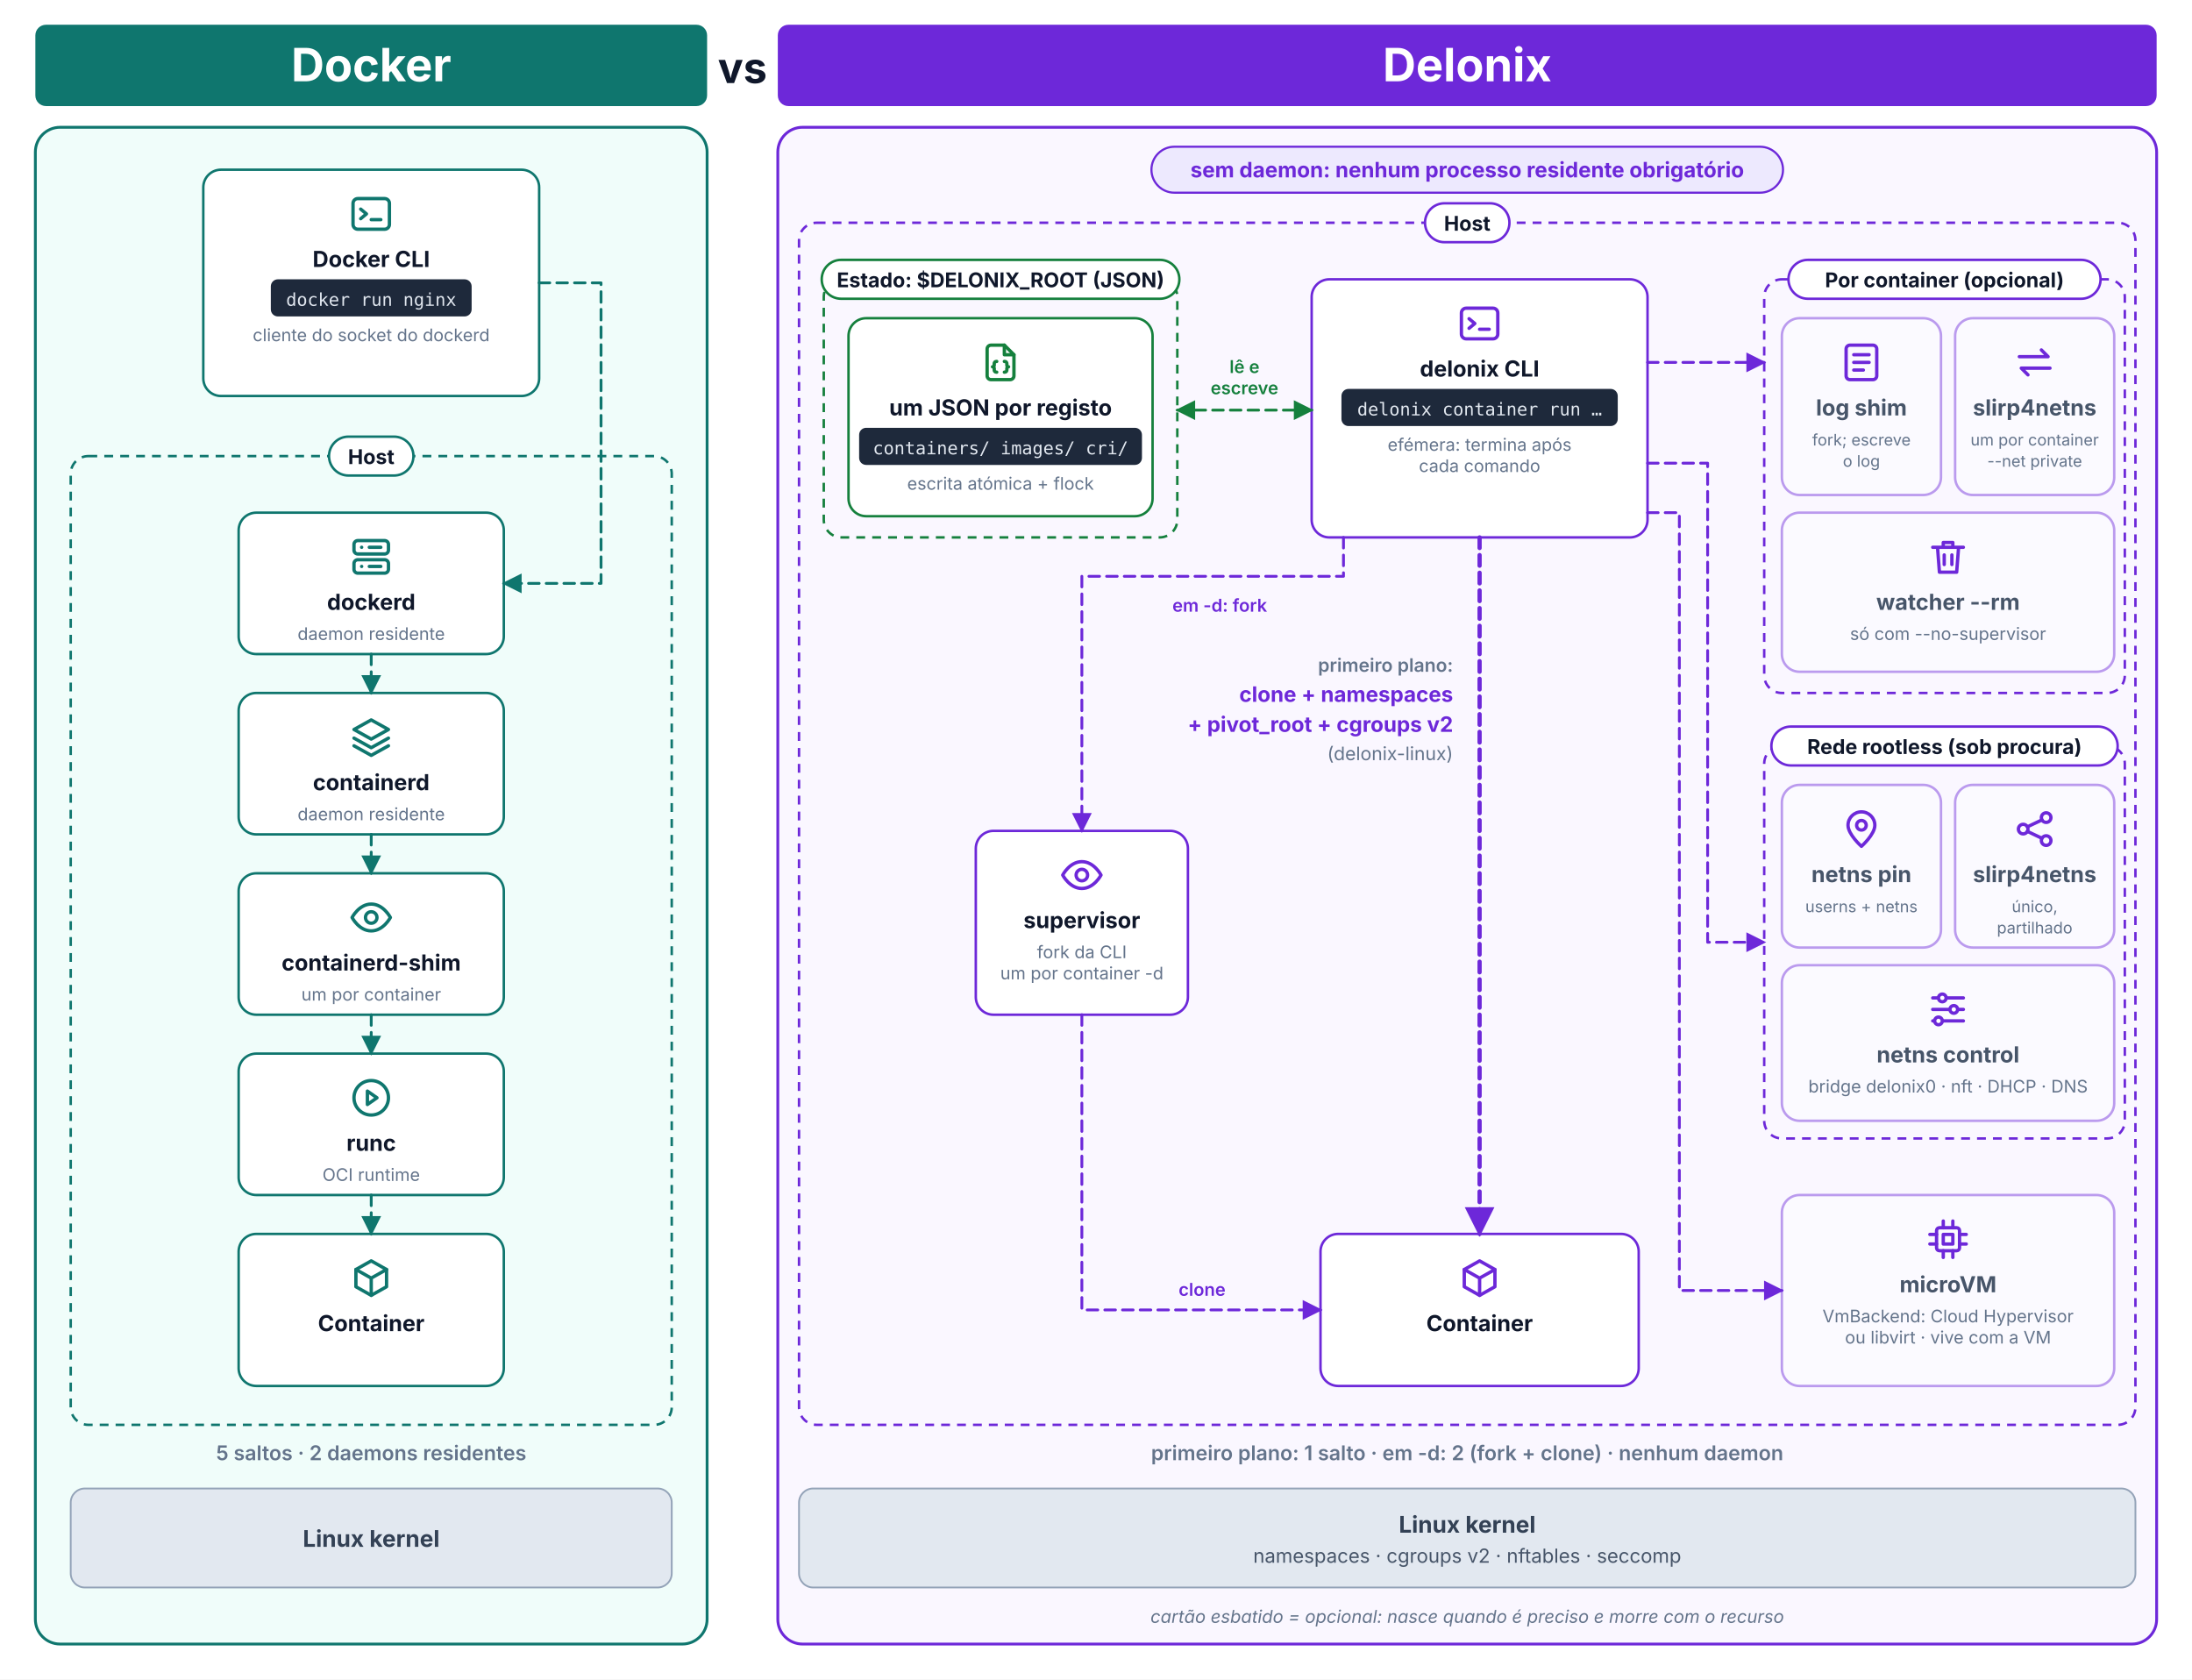
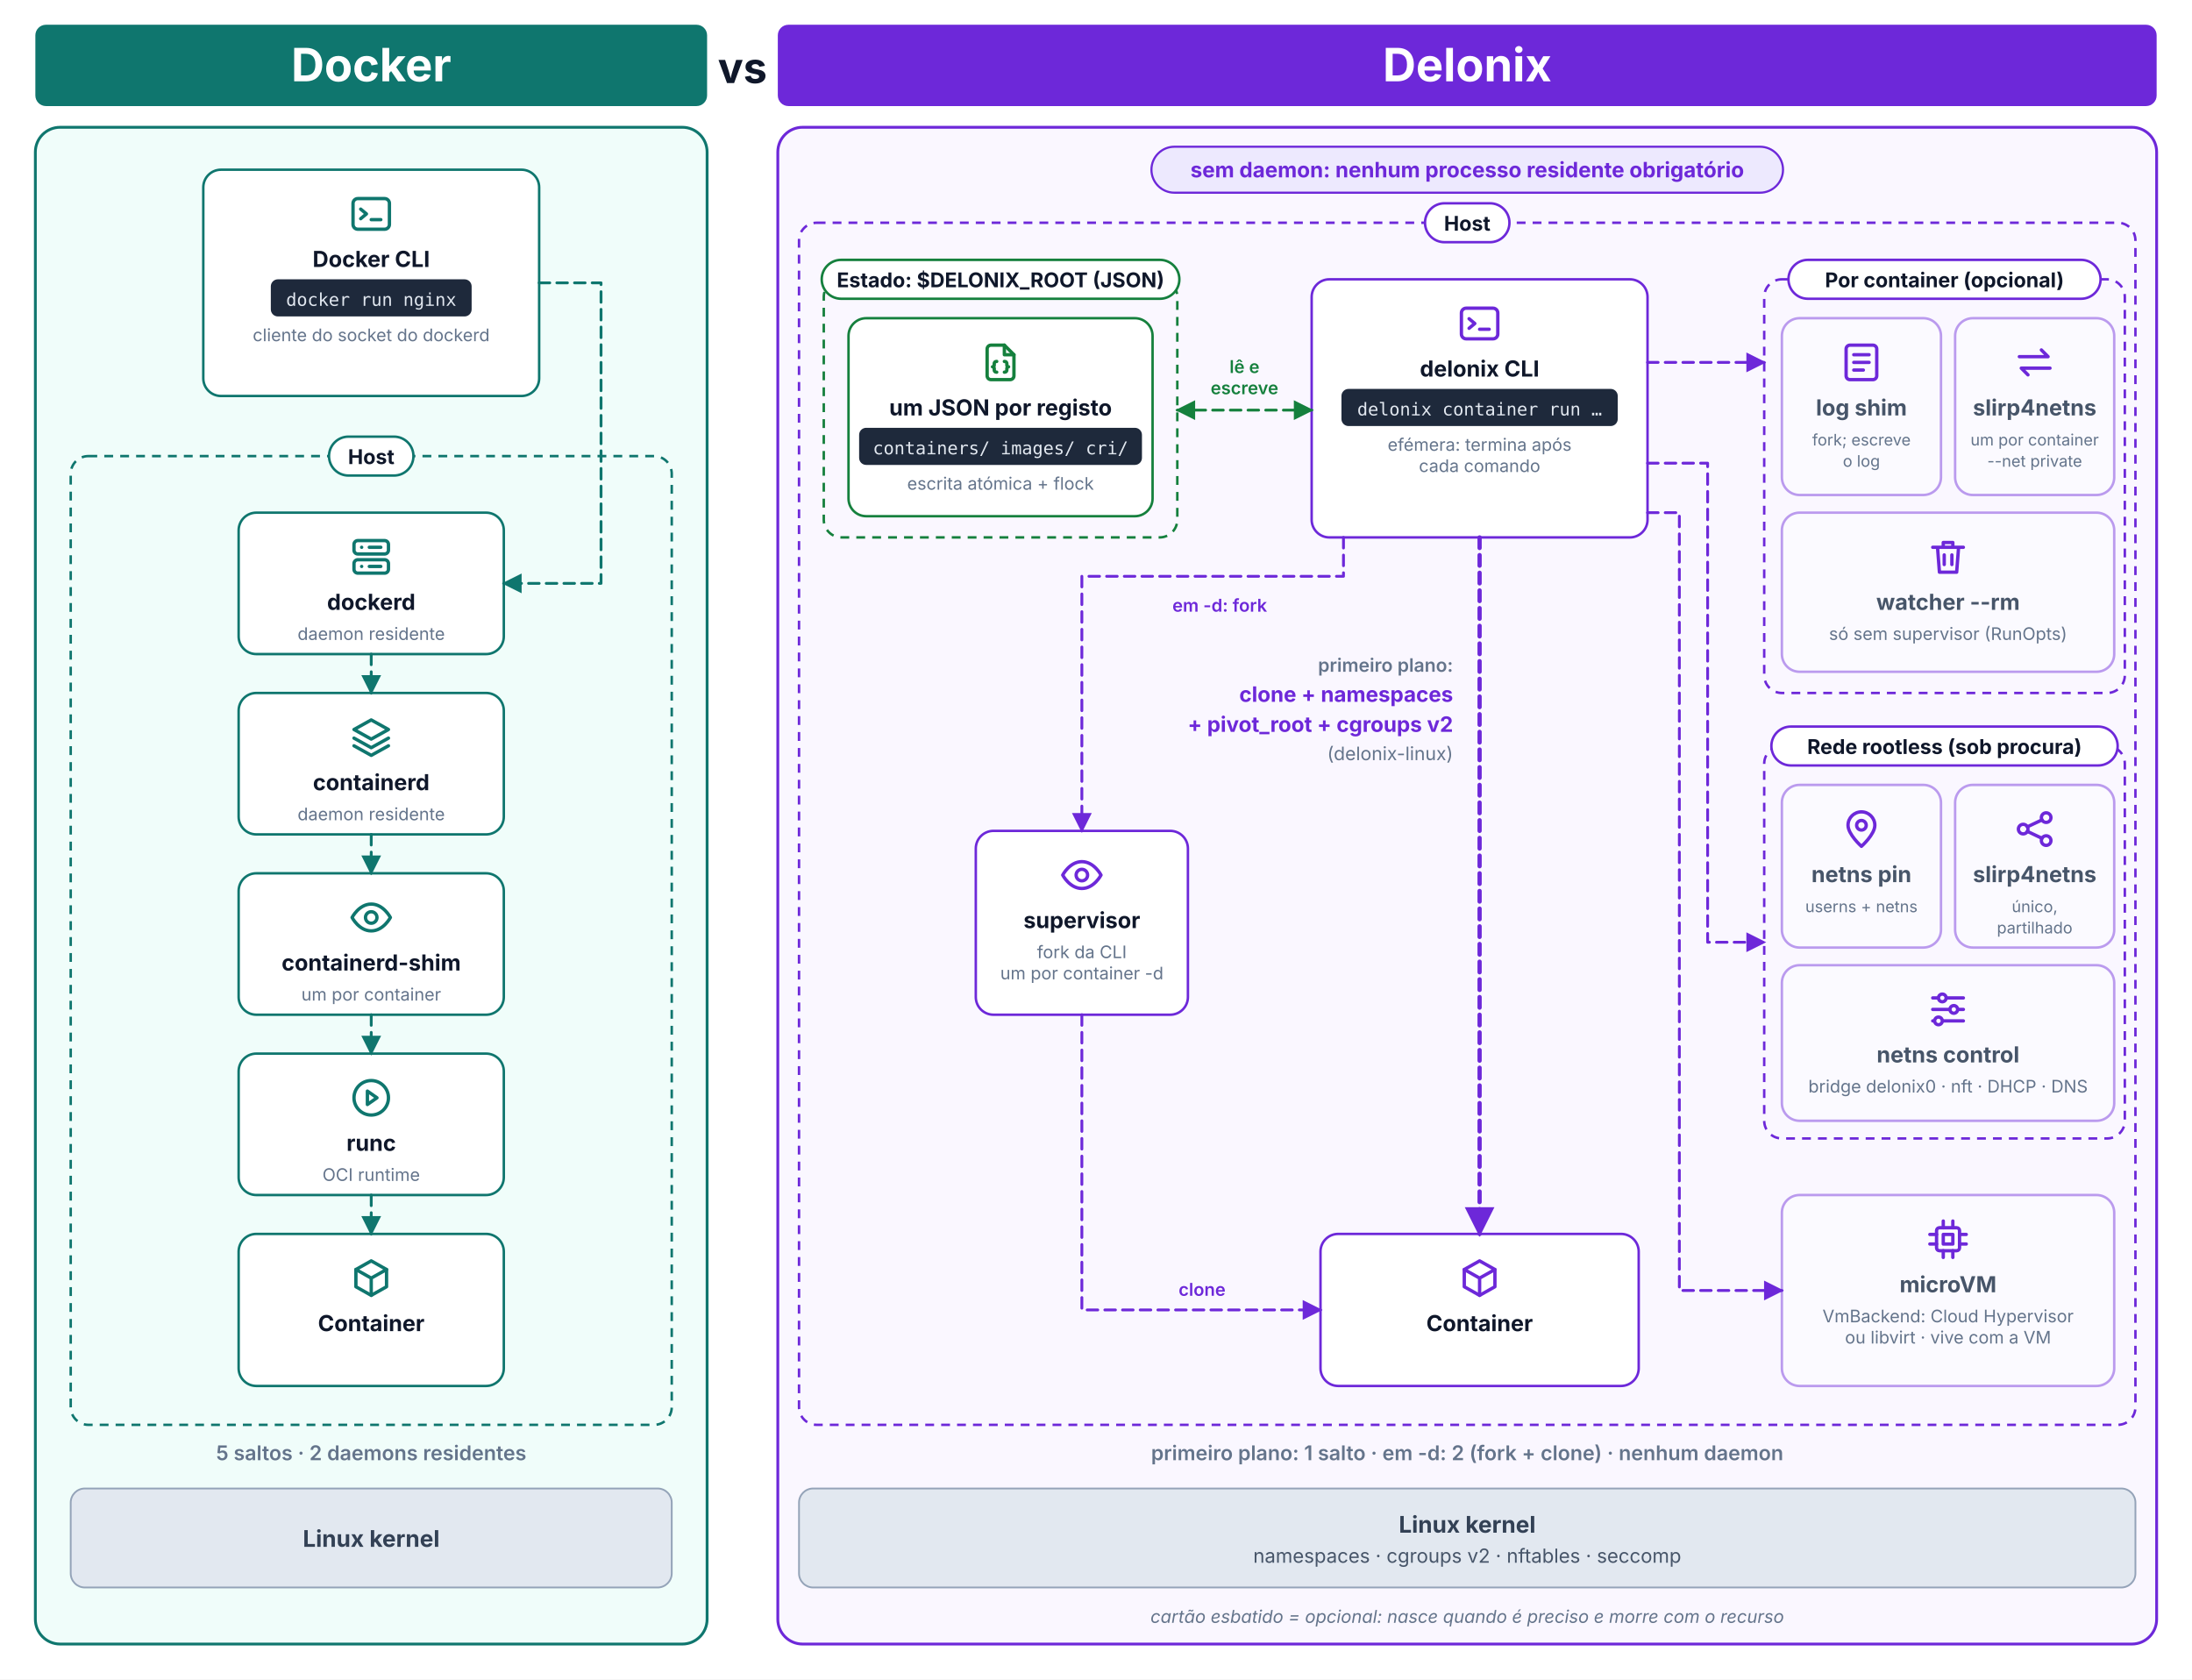
<svg xmlns="http://www.w3.org/2000/svg" width="1240" height="950" viewBox="0 0 1240 950" role="img" aria-label="Docker vs Delonix — arquitectura interna do Delonix Engine">
  <defs>
    <marker id="a0f766e" viewBox="0 0 10 10" refX="9" refY="5" markerWidth="7" markerHeight="7" orient="auto-start-reverse">
      <path d="M0 0L10 5L0 10z" fill="#0f766e" />
    </marker>
    <marker id="a6d28d9" viewBox="0 0 10 10" refX="9" refY="5" markerWidth="7" markerHeight="7" orient="auto-start-reverse">
      <path d="M0 0L10 5L0 10z" fill="#6d28d9" />
    </marker>
    <marker id="a15803d" viewBox="0 0 10 10" refX="9" refY="5" markerWidth="7" markerHeight="7" orient="auto-start-reverse">
      <path d="M0 0L10 5L0 10z" fill="#15803d" />
    </marker>
    <marker id="a64748b" viewBox="0 0 10 10" refX="9" refY="5" markerWidth="7" markerHeight="7" orient="auto-start-reverse">
      <path d="M0 0L10 5L0 10z" fill="#64748b" />
    </marker>
  </defs>
  <rect width="1240" height="950" fill="#fff" />
  <rect x="20" y="14" width="380" height="46" rx="6" fill="#0f766e" />
  <text x="210.0" y="46.0" font-family="Inter, 'Segoe UI', 'Helvetica Neue', Arial, sans-serif" font-size="26" font-weight="700" fill="#fff" text-anchor="middle">Docker</text>
  <text x="420" y="47" font-family="Inter, 'Segoe UI', 'Helvetica Neue', Arial, sans-serif" font-size="24" font-weight="700" fill="#0f172a" text-anchor="middle">vs</text>
  <rect x="440" y="14" width="780" height="46" rx="6" fill="#6d28d9" />
  <text x="830.0" y="46.0" font-family="Inter, 'Segoe UI', 'Helvetica Neue', Arial, sans-serif" font-size="26" font-weight="700" fill="#fff" text-anchor="middle">Delonix</text>
  <rect x="20" y="72" width="380" height="858" rx="14" fill="#f0fdfa" stroke="#0f766e" stroke-width="1.6" />
  <rect x="115" y="96" width="190" height="128" rx="10" fill="#fff" stroke="#0f766e" stroke-width="1.4" />
  <g transform="translate(197.0,108.0) scale(1.083333)" fill="none" stroke="#0f766e" stroke-width="1.75" stroke-linecap="round" stroke-linejoin="round">
    <rect x="2.5" y="4" width="19" height="16" rx="2.5" />
    <path d="M6.5 9.5l3 2.5-3 2.5M12 15h5" />
  </g>
  <text x="210.0" y="151" font-family="Inter, 'Segoe UI', 'Helvetica Neue', Arial, sans-serif" font-size="12.5" font-weight="700" fill="#0f172a" text-anchor="middle">Docker CLI</text>
  <rect x="153.2" y="158" width="113.6" height="21" rx="4" fill="#1e293b" />
  <text x="210.0" y="173" font-family="'JetBrains Mono', 'DejaVu Sans Mono', ui-monospace, monospace" font-size="10" font-weight="400" fill="#e2e8f0" text-anchor="middle">docker run nginx</text>
  <text x="210.0" y="193" font-family="Inter, 'Segoe UI', 'Helvetica Neue', Arial, sans-serif" font-size="9.8" font-weight="400" fill="#64748b" text-anchor="middle">cliente do socket do dockerd</text>
  <rect x="40" y="258" width="340" height="548" rx="10" fill="none" stroke="#0f766e" stroke-width="1.4" stroke-dasharray="5 4" />
  <rect x="186.12" y="247" width="47.76" height="22" rx="11" fill="#fff" stroke="#0f766e" stroke-width="1.4" />
  <text x="210.0" y="262.5" font-family="Inter, 'Segoe UI', 'Helvetica Neue', Arial, sans-serif" font-size="11.5" font-weight="700" fill="#0f172a" text-anchor="middle">Host</text>
  <rect x="135" y="290" width="150" height="80" rx="10" fill="#fff" stroke="#0f766e" stroke-width="1.4" />
  <g transform="translate(197.0,302.0) scale(1.083333)" fill="none" stroke="#0f766e" stroke-width="1.75" stroke-linecap="round" stroke-linejoin="round">
    <rect x="3" y="3.5" width="18" height="7" rx="2" />
    <rect x="3" y="13.5" width="18" height="7" rx="2" />
    <path d="M7 7h.01M7 17h.01M11 7h6M11 17h6" />
  </g>
  <text x="210.0" y="345" font-family="Inter, 'Segoe UI', 'Helvetica Neue', Arial, sans-serif" font-size="12.5" font-weight="700" fill="#0f172a" text-anchor="middle">dockerd</text>
  <text x="210.0" y="362" font-family="Inter, 'Segoe UI', 'Helvetica Neue', Arial, sans-serif" font-size="9.8" font-weight="400" fill="#64748b" text-anchor="middle">daemon residente</text>
  <rect x="135" y="392" width="150" height="80" rx="10" fill="#fff" stroke="#0f766e" stroke-width="1.4" />
  <g transform="translate(197.0,404.0) scale(1.083333)" fill="none" stroke="#0f766e" stroke-width="1.75" stroke-linecap="round" stroke-linejoin="round">
    <path d="M12 3l9 5-9 5-9-5z" />
    <path d="M3 12.5l9 5 9-5" />
    <path d="M3 16.5l9 5 9-5" />
  </g>
  <text x="210.0" y="447" font-family="Inter, 'Segoe UI', 'Helvetica Neue', Arial, sans-serif" font-size="12.5" font-weight="700" fill="#0f172a" text-anchor="middle">containerd</text>
  <text x="210.0" y="464" font-family="Inter, 'Segoe UI', 'Helvetica Neue', Arial, sans-serif" font-size="9.8" font-weight="400" fill="#64748b" text-anchor="middle">daemon residente</text>
  <rect x="135" y="494" width="150" height="80" rx="10" fill="#fff" stroke="#0f766e" stroke-width="1.4" />
  <g transform="translate(197.0,506.0) scale(1.083333)" fill="none" stroke="#0f766e" stroke-width="1.75" stroke-linecap="round" stroke-linejoin="round">
    <path d="M2 12s3.6-7 10-7 10 7 10 7-3.6 7-10 7S2 12 2 12z" />
    <circle cx="12" cy="12" r="3" />
  </g>
  <text x="210.0" y="549" font-family="Inter, 'Segoe UI', 'Helvetica Neue', Arial, sans-serif" font-size="12.5" font-weight="700" fill="#0f172a" text-anchor="middle">containerd-shim</text>
  <text x="210.0" y="566" font-family="Inter, 'Segoe UI', 'Helvetica Neue', Arial, sans-serif" font-size="9.8" font-weight="400" fill="#64748b" text-anchor="middle">um por container</text>
  <rect x="135" y="596" width="150" height="80" rx="10" fill="#fff" stroke="#0f766e" stroke-width="1.4" />
  <g transform="translate(197.0,608.0) scale(1.083333)" fill="none" stroke="#0f766e" stroke-width="1.75" stroke-linecap="round" stroke-linejoin="round">
    <circle cx="12" cy="12" r="9" />
    <path d="M10 8.5l5 3.5-5 3.5z" />
  </g>
  <text x="210.0" y="651" font-family="Inter, 'Segoe UI', 'Helvetica Neue', Arial, sans-serif" font-size="12.5" font-weight="700" fill="#0f172a" text-anchor="middle">runc</text>
  <text x="210.0" y="668" font-family="Inter, 'Segoe UI', 'Helvetica Neue', Arial, sans-serif" font-size="9.8" font-weight="400" fill="#64748b" text-anchor="middle">OCI runtime</text>
  <rect x="135" y="698" width="150" height="86" rx="10" fill="#fff" stroke="#0f766e" stroke-width="1.4" />
  <g transform="translate(197.0,710.0) scale(1.083333)" fill="none" stroke="#0f766e" stroke-width="1.75" stroke-linecap="round" stroke-linejoin="round">
    <path d="M12 3l8 4.5v9L12 21l-8-4.5v-9z" />
    <path d="M4 7.5l8 4.5 8-4.5M12 12v9" />
  </g>
  <text x="210.0" y="753" font-family="Inter, 'Segoe UI', 'Helvetica Neue', Arial, sans-serif" font-size="12.5" font-weight="700" fill="#0f172a" text-anchor="middle">Container</text>
  <path d="M 305 160 L 340 160 L 340 330 L 285 330" fill="none" stroke="#0f766e" stroke-width="1.6" stroke-dasharray="6 4" stroke-linecap="round" stroke-linejoin="round" marker-end="url(#a0f766e)" />
  <path d="M 210 370 L 210 392" fill="none" stroke="#0f766e" stroke-width="1.6" stroke-dasharray="6 4" stroke-linecap="round" stroke-linejoin="round" marker-end="url(#a0f766e)" />
  <path d="M 210 472 L 210 494" fill="none" stroke="#0f766e" stroke-width="1.6" stroke-dasharray="6 4" stroke-linecap="round" stroke-linejoin="round" marker-end="url(#a0f766e)" />
  <path d="M 210 574 L 210 596" fill="none" stroke="#0f766e" stroke-width="1.6" stroke-dasharray="6 4" stroke-linecap="round" stroke-linejoin="round" marker-end="url(#a0f766e)" />
  <path d="M 210 676 L 210 698" fill="none" stroke="#0f766e" stroke-width="1.6" stroke-dasharray="6 4" stroke-linecap="round" stroke-linejoin="round" marker-end="url(#a0f766e)" />
  <text x="210" y="826" font-family="Inter, 'Segoe UI', 'Helvetica Neue', Arial, sans-serif" font-size="11.5" font-weight="600" fill="#64748b" text-anchor="middle">5 saltos · 2 daemons residentes</text>
  <rect x="40" y="842" width="340" height="56" rx="8" fill="#e2e8f0" stroke="#94a3b8" stroke-width="1" />
  <text x="210.0" y="875.0" font-family="Inter, 'Segoe UI', 'Helvetica Neue', Arial, sans-serif" font-size="13" font-weight="700" fill="#334155" text-anchor="middle">Linux kernel</text>
  <rect x="440" y="72" width="780" height="858" rx="14" fill="#faf7ff" stroke="#6d28d9" stroke-width="1.6" />
  <rect x="651.36" y="83" width="357.28" height="26" rx="13" fill="#ede9fe" stroke="#6d28d9" stroke-width="1.2" />
  <text x="830" y="100.32" font-family="Inter, 'Segoe UI', 'Helvetica Neue', Arial, sans-serif" font-size="12" font-weight="700" fill="#6d28d9" text-anchor="middle">sem daemon: nenhum processo residente obrigatório</text>
  <rect x="452" y="126" width="756" height="680" rx="10" fill="none" stroke="#6d28d9" stroke-width="1.4" stroke-dasharray="5 4" />
  <rect x="806.12" y="115" width="47.76" height="22" rx="11" fill="#fff" stroke="#6d28d9" stroke-width="1.4" />
  <text x="830.0" y="130.5" font-family="Inter, 'Segoe UI', 'Helvetica Neue', Arial, sans-serif" font-size="11.5" font-weight="700" fill="#0f172a" text-anchor="middle">Host</text>
  <rect x="466" y="158" width="200" height="146" rx="10" fill="none" stroke="#15803d" stroke-width="1.4" stroke-dasharray="5 4" />
  <rect x="464.84" y="147" width="202.32" height="22" rx="11" fill="#fff" stroke="#15803d" stroke-width="1.4" />
  <text x="566.0" y="162.5" font-family="Inter, 'Segoe UI', 'Helvetica Neue', Arial, sans-serif" font-size="11.5" font-weight="700" fill="#0f172a" text-anchor="middle">Estado: $DELONIX_ROOT (JSON)</text>
  <rect x="480" y="180" width="172" height="112" rx="10" fill="#fff" stroke="#15803d" stroke-width="1.4" />
  <g transform="translate(553.0,192.0) scale(1.083333)" fill="none" stroke="#15803d" stroke-width="1.75" stroke-linecap="round" stroke-linejoin="round">
    <path d="M14 3H7a2 2 0 0 0-2 2v14a2 2 0 0 0 2 2h10a2 2 0 0 0 2-2V8z" />
    <path d="M14 3v5h5" />
    <path d="M10 11.5c-1 0-1.3.5-1.3 1.3v.6c0 .6-.3.9-.9.9.6 0 .9.3.9.9v.6c0 .8.3 1.3 1.3 1.3M14 11.5c1 0 1.3.5 1.3 1.3v.6c0 .6.3.9.9.9-.6 0-.9.3-.9.9v.6c0 .8-.3 1.3-1.3 1.3" />
  </g>
  <text x="566.0" y="235" font-family="Inter, 'Segoe UI', 'Helvetica Neue', Arial, sans-serif" font-size="12.5" font-weight="700" fill="#0f172a" text-anchor="middle">um JSON por registo</text>
  <rect x="486.0" y="242" width="160" height="21" rx="4" fill="#1e293b" />
  <text x="566.0" y="257" font-family="'JetBrains Mono', 'DejaVu Sans Mono', ui-monospace, monospace" font-size="10" font-weight="400" fill="#e2e8f0" text-anchor="middle">containers/ images/ cri/</text>
  <text x="566.0" y="277" font-family="Inter, 'Segoe UI', 'Helvetica Neue', Arial, sans-serif" font-size="9.8" font-weight="400" fill="#64748b" text-anchor="middle">escrita atómica + flock</text>
  <rect x="742" y="158" width="190" height="146" rx="10" fill="#fff" stroke="#6d28d9" stroke-width="1.4" />
  <g transform="translate(824.0,170.0) scale(1.083333)" fill="none" stroke="#6d28d9" stroke-width="1.75" stroke-linecap="round" stroke-linejoin="round">
    <rect x="2.5" y="4" width="19" height="16" rx="2.5" />
    <path d="M6.5 9.5l3 2.5-3 2.5M12 15h5" />
  </g>
  <text x="837.0" y="213" font-family="Inter, 'Segoe UI', 'Helvetica Neue', Arial, sans-serif" font-size="12.5" font-weight="700" fill="#0f172a" text-anchor="middle">delonix CLI</text>
  <rect x="758.85" y="220" width="156.3" height="21" rx="4" fill="#1e293b" />
  <text x="837.0" y="235" font-family="'JetBrains Mono', 'DejaVu Sans Mono', ui-monospace, monospace" font-size="10" font-weight="400" fill="#e2e8f0" text-anchor="middle">delonix container run …</text>
  <text x="837.0" y="255" font-family="Inter, 'Segoe UI', 'Helvetica Neue', Arial, sans-serif" font-size="9.8" font-weight="400" fill="#64748b" text-anchor="middle">efémera: termina após</text>
  <text x="837.0" y="267" font-family="Inter, 'Segoe UI', 'Helvetica Neue', Arial, sans-serif" font-size="9.8" font-weight="400" fill="#64748b" text-anchor="middle">cada comando</text>
  <path d="M 666 232 L 742 232" fill="none" stroke="#15803d" stroke-width="1.6" stroke-dasharray="6 4" stroke-linecap="round" stroke-linejoin="round" marker-start="url(#a15803d)" marker-end="url(#a15803d)" />
  <text x="704" y="211" font-family="Inter, 'Segoe UI', 'Helvetica Neue', Arial, sans-serif" font-size="10" font-weight="600" fill="#15803d" text-anchor="middle">lê e</text>
  <text x="704" y="223" font-family="Inter, 'Segoe UI', 'Helvetica Neue', Arial, sans-serif" font-size="10" font-weight="600" fill="#15803d" text-anchor="middle">escreve</text>
  <rect x="747" y="698" width="180" height="86" rx="10" fill="#fff" stroke="#6d28d9" stroke-width="1.4" />
  <g transform="translate(824.0,710.0) scale(1.083333)" fill="none" stroke="#6d28d9" stroke-width="1.75" stroke-linecap="round" stroke-linejoin="round">
    <path d="M12 3l8 4.5v9L12 21l-8-4.5v-9z" />
    <path d="M4 7.5l8 4.5 8-4.5M12 12v9" />
  </g>
  <text x="837.0" y="753" font-family="Inter, 'Segoe UI', 'Helvetica Neue', Arial, sans-serif" font-size="12.5" font-weight="700" fill="#0f172a" text-anchor="middle">Container</text>
  <path d="M 837 304 L 837 698" fill="none" stroke="#6d28d9" stroke-width="2.4" stroke-dasharray="6 4" stroke-linecap="round" stroke-linejoin="round" marker-end="url(#a6d28d9)" />
  <text x="822" y="380" font-family="Inter, 'Segoe UI', 'Helvetica Neue', Arial, sans-serif" font-size="10.5" font-weight="600" fill="#64748b" text-anchor="end">primeiro plano:</text>
  <text x="822" y="397" font-family="Inter, 'Segoe UI', 'Helvetica Neue', Arial, sans-serif" font-size="12" font-weight="700" fill="#6d28d9" text-anchor="end">clone + namespaces</text>
  <text x="822" y="414" font-family="Inter, 'Segoe UI', 'Helvetica Neue', Arial, sans-serif" font-size="12" font-weight="700" fill="#6d28d9" text-anchor="end">+ pivot_root + cgroups v2</text>
  <text x="822" y="430" font-family="Inter, 'Segoe UI', 'Helvetica Neue', Arial, sans-serif" font-size="10.5" font-weight="400" fill="#64748b" text-anchor="end">(delonix-linux)</text>
  <rect x="552" y="470" width="120" height="104" rx="10" fill="#fff" stroke="#6d28d9" stroke-width="1.4" />
  <g transform="translate(599.0,482.0) scale(1.083333)" fill="none" stroke="#6d28d9" stroke-width="1.75" stroke-linecap="round" stroke-linejoin="round">
    <path d="M2 12s3.6-7 10-7 10 7 10 7-3.6 7-10 7S2 12 2 12z" />
    <circle cx="12" cy="12" r="3" />
  </g>
  <text x="612.0" y="525" font-family="Inter, 'Segoe UI', 'Helvetica Neue', Arial, sans-serif" font-size="12.5" font-weight="700" fill="#0f172a" text-anchor="middle">supervisor</text>
  <text x="612.0" y="542" font-family="Inter, 'Segoe UI', 'Helvetica Neue', Arial, sans-serif" font-size="9.8" font-weight="400" fill="#64748b" text-anchor="middle">fork da CLI</text>
  <text x="612.0" y="554" font-family="Inter, 'Segoe UI', 'Helvetica Neue', Arial, sans-serif" font-size="9.8" font-weight="400" fill="#64748b" text-anchor="middle">um por container -d</text>
  <path d="M 760 304 L 760 326 L 612 326 L 612 470" fill="none" stroke="#6d28d9" stroke-width="1.6" stroke-dasharray="6 4" stroke-linecap="round" stroke-linejoin="round" marker-end="url(#a6d28d9)" />
  <text x="690" y="346" font-family="Inter, 'Segoe UI', 'Helvetica Neue', Arial, sans-serif" font-size="10" font-weight="600" fill="#6d28d9" text-anchor="middle">em -d: fork</text>
  <path d="M 612 574 L 612 741 L 747 741" fill="none" stroke="#6d28d9" stroke-width="1.6" stroke-dasharray="6 4" stroke-linecap="round" stroke-linejoin="round" marker-end="url(#a6d28d9)" />
  <text x="680" y="733" font-family="Inter, 'Segoe UI', 'Helvetica Neue', Arial, sans-serif" font-size="10" font-weight="600" fill="#6d28d9" text-anchor="middle">clone</text>
  <rect x="998" y="158" width="204" height="234" rx="10" fill="none" stroke="#6d28d9" stroke-width="1.4" stroke-dasharray="5 4" />
  <rect x="1011.72" y="147" width="176.56" height="22" rx="11" fill="#fff" stroke="#6d28d9" stroke-width="1.4" />
  <text x="1100.0" y="162.5" font-family="Inter, 'Segoe UI', 'Helvetica Neue', Arial, sans-serif" font-size="11.5" font-weight="700" fill="#0f172a" text-anchor="middle">Por container (opcional)</text>
  <rect x="1008" y="180" width="90" height="100" rx="10" fill="#fbfaff" stroke="#6d28d9" stroke-width="1.4" stroke-opacity="0.45" />
  <g transform="translate(1040.0,192.0) scale(1.083333)" fill="none" stroke="#6d28d9" stroke-width="1.75" stroke-linecap="round" stroke-linejoin="round">
    <rect x="4" y="3" width="16" height="18" rx="2" />
    <path d="M8 8h8M8 12h8M8 16h5" />
  </g>
  <text x="1053.0" y="235" font-family="Inter, 'Segoe UI', 'Helvetica Neue', Arial, sans-serif" font-size="12.5" font-weight="700" fill="#475569" text-anchor="middle">log shim</text>
  <text x="1053.0" y="252" font-family="Inter, 'Segoe UI', 'Helvetica Neue', Arial, sans-serif" font-size="9" font-weight="400" fill="#64748b" text-anchor="middle">fork; escreve</text>
  <text x="1053.0" y="264" font-family="Inter, 'Segoe UI', 'Helvetica Neue', Arial, sans-serif" font-size="9" font-weight="400" fill="#64748b" text-anchor="middle">o log</text>
  <rect x="1106" y="180" width="90" height="100" rx="10" fill="#fbfaff" stroke="#6d28d9" stroke-width="1.4" stroke-opacity="0.45" />
  <g transform="translate(1138.0,192.0) scale(1.083333)" fill="none" stroke="#6d28d9" stroke-width="1.75" stroke-linecap="round" stroke-linejoin="round">
    <path d="M4 9h15l-3.5-3.5M20 15H5l3.5 3.5" />
  </g>
  <text x="1151.0" y="235" font-family="Inter, 'Segoe UI', 'Helvetica Neue', Arial, sans-serif" font-size="12.5" font-weight="700" fill="#475569" text-anchor="middle">slirp4netns</text>
  <text x="1151.0" y="252" font-family="Inter, 'Segoe UI', 'Helvetica Neue', Arial, sans-serif" font-size="9" font-weight="400" fill="#64748b" text-anchor="middle">um por container</text>
  <text x="1151.0" y="264" font-family="Inter, 'Segoe UI', 'Helvetica Neue', Arial, sans-serif" font-size="9" font-weight="400" fill="#64748b" text-anchor="middle">--net private</text>
  <rect x="1008" y="290" width="188" height="90" rx="10" fill="#fbfaff" stroke="#6d28d9" stroke-width="1.4" stroke-opacity="0.45" />
  <g transform="translate(1089.0,302.0) scale(1.083333)" fill="none" stroke="#6d28d9" stroke-width="1.75" stroke-linecap="round" stroke-linejoin="round">
    <path d="M4 7h16M9.5 7V4.5h5V7M6.5 7l1 13h9l1-13M10 11v5M14 11v5" />
  </g>
  <text x="1102.0" y="345" font-family="Inter, 'Segoe UI', 'Helvetica Neue', Arial, sans-serif" font-size="12.5" font-weight="700" fill="#475569" text-anchor="middle">watcher --rm</text>
-   <text x="1102.0" y="362" font-family="Inter, 'Segoe UI', 'Helvetica Neue', Arial, sans-serif" font-size="9.8" font-weight="400" fill="#64748b" text-anchor="middle">só com --no-supervisor</text>
+   <text x="1102.0" y="362" font-family="Inter, 'Segoe UI', 'Helvetica Neue', Arial, sans-serif" font-size="9.8" font-weight="400" fill="#64748b" text-anchor="middle">só sem supervisor (RunOpts)</text>
  <path d="M 932 205 L 998 205" fill="none" stroke="#6d28d9" stroke-width="1.6" stroke-dasharray="6 4" stroke-linecap="round" stroke-linejoin="round" marker-end="url(#a6d28d9)" />
  <rect x="998" y="422" width="204" height="222" rx="10" fill="none" stroke="#6d28d9" stroke-width="1.4" stroke-dasharray="5 4" />
  <rect x="1002.06" y="411" width="195.88" height="22" rx="11" fill="#fff" stroke="#6d28d9" stroke-width="1.4" />
  <text x="1100.0" y="426.5" font-family="Inter, 'Segoe UI', 'Helvetica Neue', Arial, sans-serif" font-size="11.5" font-weight="700" fill="#0f172a" text-anchor="middle">Rede rootless (sob procura)</text>
  <rect x="1008" y="444" width="90" height="92" rx="10" fill="#fbfaff" stroke="#6d28d9" stroke-width="1.4" stroke-opacity="0.45" />
  <g transform="translate(1040.0,456.0) scale(1.083333)" fill="none" stroke="#6d28d9" stroke-width="1.75" stroke-linecap="round" stroke-linejoin="round">
    <path d="M12 21s-7-6.2-7-11a7 7 0 0 1 14 0c0 4.8-7 11-7 11z" />
    <circle cx="12" cy="10" r="2.5" />
  </g>
  <text x="1053.0" y="499" font-family="Inter, 'Segoe UI', 'Helvetica Neue', Arial, sans-serif" font-size="12.5" font-weight="700" fill="#475569" text-anchor="middle">netns pin</text>
  <text x="1053.0" y="516" font-family="Inter, 'Segoe UI', 'Helvetica Neue', Arial, sans-serif" font-size="9" font-weight="400" fill="#64748b" text-anchor="middle">userns + netns</text>
  <rect x="1106" y="444" width="90" height="92" rx="10" fill="#fbfaff" stroke="#6d28d9" stroke-width="1.4" stroke-opacity="0.45" />
  <g transform="translate(1138.0,456.0) scale(1.083333)" fill="none" stroke="#6d28d9" stroke-width="1.75" stroke-linecap="round" stroke-linejoin="round">
    <circle cx="6" cy="12" r="2.5" />
    <circle cx="18" cy="6" r="2.5" />
    <circle cx="18" cy="18" r="2.5" />
    <path d="M8.2 10.8l7.6-3.6M8.2 13.2l7.6 3.6" />
  </g>
  <text x="1151.0" y="499" font-family="Inter, 'Segoe UI', 'Helvetica Neue', Arial, sans-serif" font-size="12.5" font-weight="700" fill="#475569" text-anchor="middle">slirp4netns</text>
  <text x="1151.0" y="516" font-family="Inter, 'Segoe UI', 'Helvetica Neue', Arial, sans-serif" font-size="9" font-weight="400" fill="#64748b" text-anchor="middle">único,</text>
  <text x="1151.0" y="528" font-family="Inter, 'Segoe UI', 'Helvetica Neue', Arial, sans-serif" font-size="9" font-weight="400" fill="#64748b" text-anchor="middle">partilhado</text>
  <rect x="1008" y="546" width="188" height="88" rx="10" fill="#fbfaff" stroke="#6d28d9" stroke-width="1.4" stroke-opacity="0.45" />
  <g transform="translate(1089.0,558.0) scale(1.083333)" fill="none" stroke="#6d28d9" stroke-width="1.75" stroke-linecap="round" stroke-linejoin="round">
    <path d="M4 6h16M4 12h16M4 18h16" />
    <circle cx="9" cy="6" r="2" fill="#fff" />
    <circle cx="15" cy="12" r="2" fill="#fff" />
    <circle cx="7" cy="18" r="2" fill="#fff" />
  </g>
  <text x="1102.0" y="601" font-family="Inter, 'Segoe UI', 'Helvetica Neue', Arial, sans-serif" font-size="12.5" font-weight="700" fill="#475569" text-anchor="middle">netns control</text>
  <text x="1102.0" y="618" font-family="Inter, 'Segoe UI', 'Helvetica Neue', Arial, sans-serif" font-size="9.8" font-weight="400" fill="#64748b" text-anchor="middle">bridge delonix0 · nft · DHCP · DNS</text>
  <path d="M 932 262 L 966 262 L 966 533 L 998 533" fill="none" stroke="#6d28d9" stroke-width="1.6" stroke-dasharray="6 4" stroke-linecap="round" stroke-linejoin="round" marker-end="url(#a6d28d9)" />
  <rect x="1008" y="676" width="188" height="108" rx="10" fill="#fbfaff" stroke="#6d28d9" stroke-width="1.4" stroke-opacity="0.45" />
  <g transform="translate(1089.0,688.0) scale(1.083333)" fill="none" stroke="#6d28d9" stroke-width="1.75" stroke-linecap="round" stroke-linejoin="round">
    <rect x="6" y="6" width="12" height="12" rx="1.5" />
    <rect x="9.5" y="9.5" width="5" height="5" />
    <path d="M9.5 2.5V6M14.5 2.5V6M9.5 18v3.5M14.5 18v3.5M2.5 9.5H6M2.5 14.5H6M18 9.5h3.5M18 14.5h3.5" />
  </g>
  <text x="1102.0" y="731" font-family="Inter, 'Segoe UI', 'Helvetica Neue', Arial, sans-serif" font-size="12.5" font-weight="700" fill="#475569" text-anchor="middle">microVM</text>
  <text x="1102.0" y="748" font-family="Inter, 'Segoe UI', 'Helvetica Neue', Arial, sans-serif" font-size="9.8" font-weight="400" fill="#64748b" text-anchor="middle">VmBackend: Cloud Hypervisor</text>
  <text x="1102.0" y="760" font-family="Inter, 'Segoe UI', 'Helvetica Neue', Arial, sans-serif" font-size="9.8" font-weight="400" fill="#64748b" text-anchor="middle">ou libvirt · vive com a VM</text>
  <path d="M 932 290 L 950 290 L 950 730 L 1008 730" fill="none" stroke="#6d28d9" stroke-width="1.6" stroke-dasharray="6 4" stroke-linecap="round" stroke-linejoin="round" marker-end="url(#a6d28d9)" />
  <text x="830" y="826" font-family="Inter, 'Segoe UI', 'Helvetica Neue', Arial, sans-serif" font-size="11.5" font-weight="600" fill="#64748b" text-anchor="middle">primeiro plano: 1 salto · em -d: 2 (fork + clone) · nenhum daemon</text>
  <rect x="452" y="842" width="756" height="56" rx="8" fill="#e2e8f0" stroke="#94a3b8" stroke-width="1" />
  <text x="830.0" y="867.0" font-family="Inter, 'Segoe UI', 'Helvetica Neue', Arial, sans-serif" font-size="13" font-weight="700" fill="#334155" text-anchor="middle">Linux kernel</text>
  <text x="830.0" y="884.0" font-family="Inter, 'Segoe UI', 'Helvetica Neue', Arial, sans-serif" font-size="11" font-weight="400" fill="#475569" text-anchor="middle">namespaces · cgroups v2 · nftables · seccomp</text>
  <text x="830" y="918" font-family="Inter, 'Segoe UI', 'Helvetica Neue', Arial, sans-serif" font-size="10" font-weight="400" fill="#64748b" text-anchor="middle" font-style="italic">cartão esbatido = opcional: nasce quando é preciso e morre com o recurso</text>
</svg>
